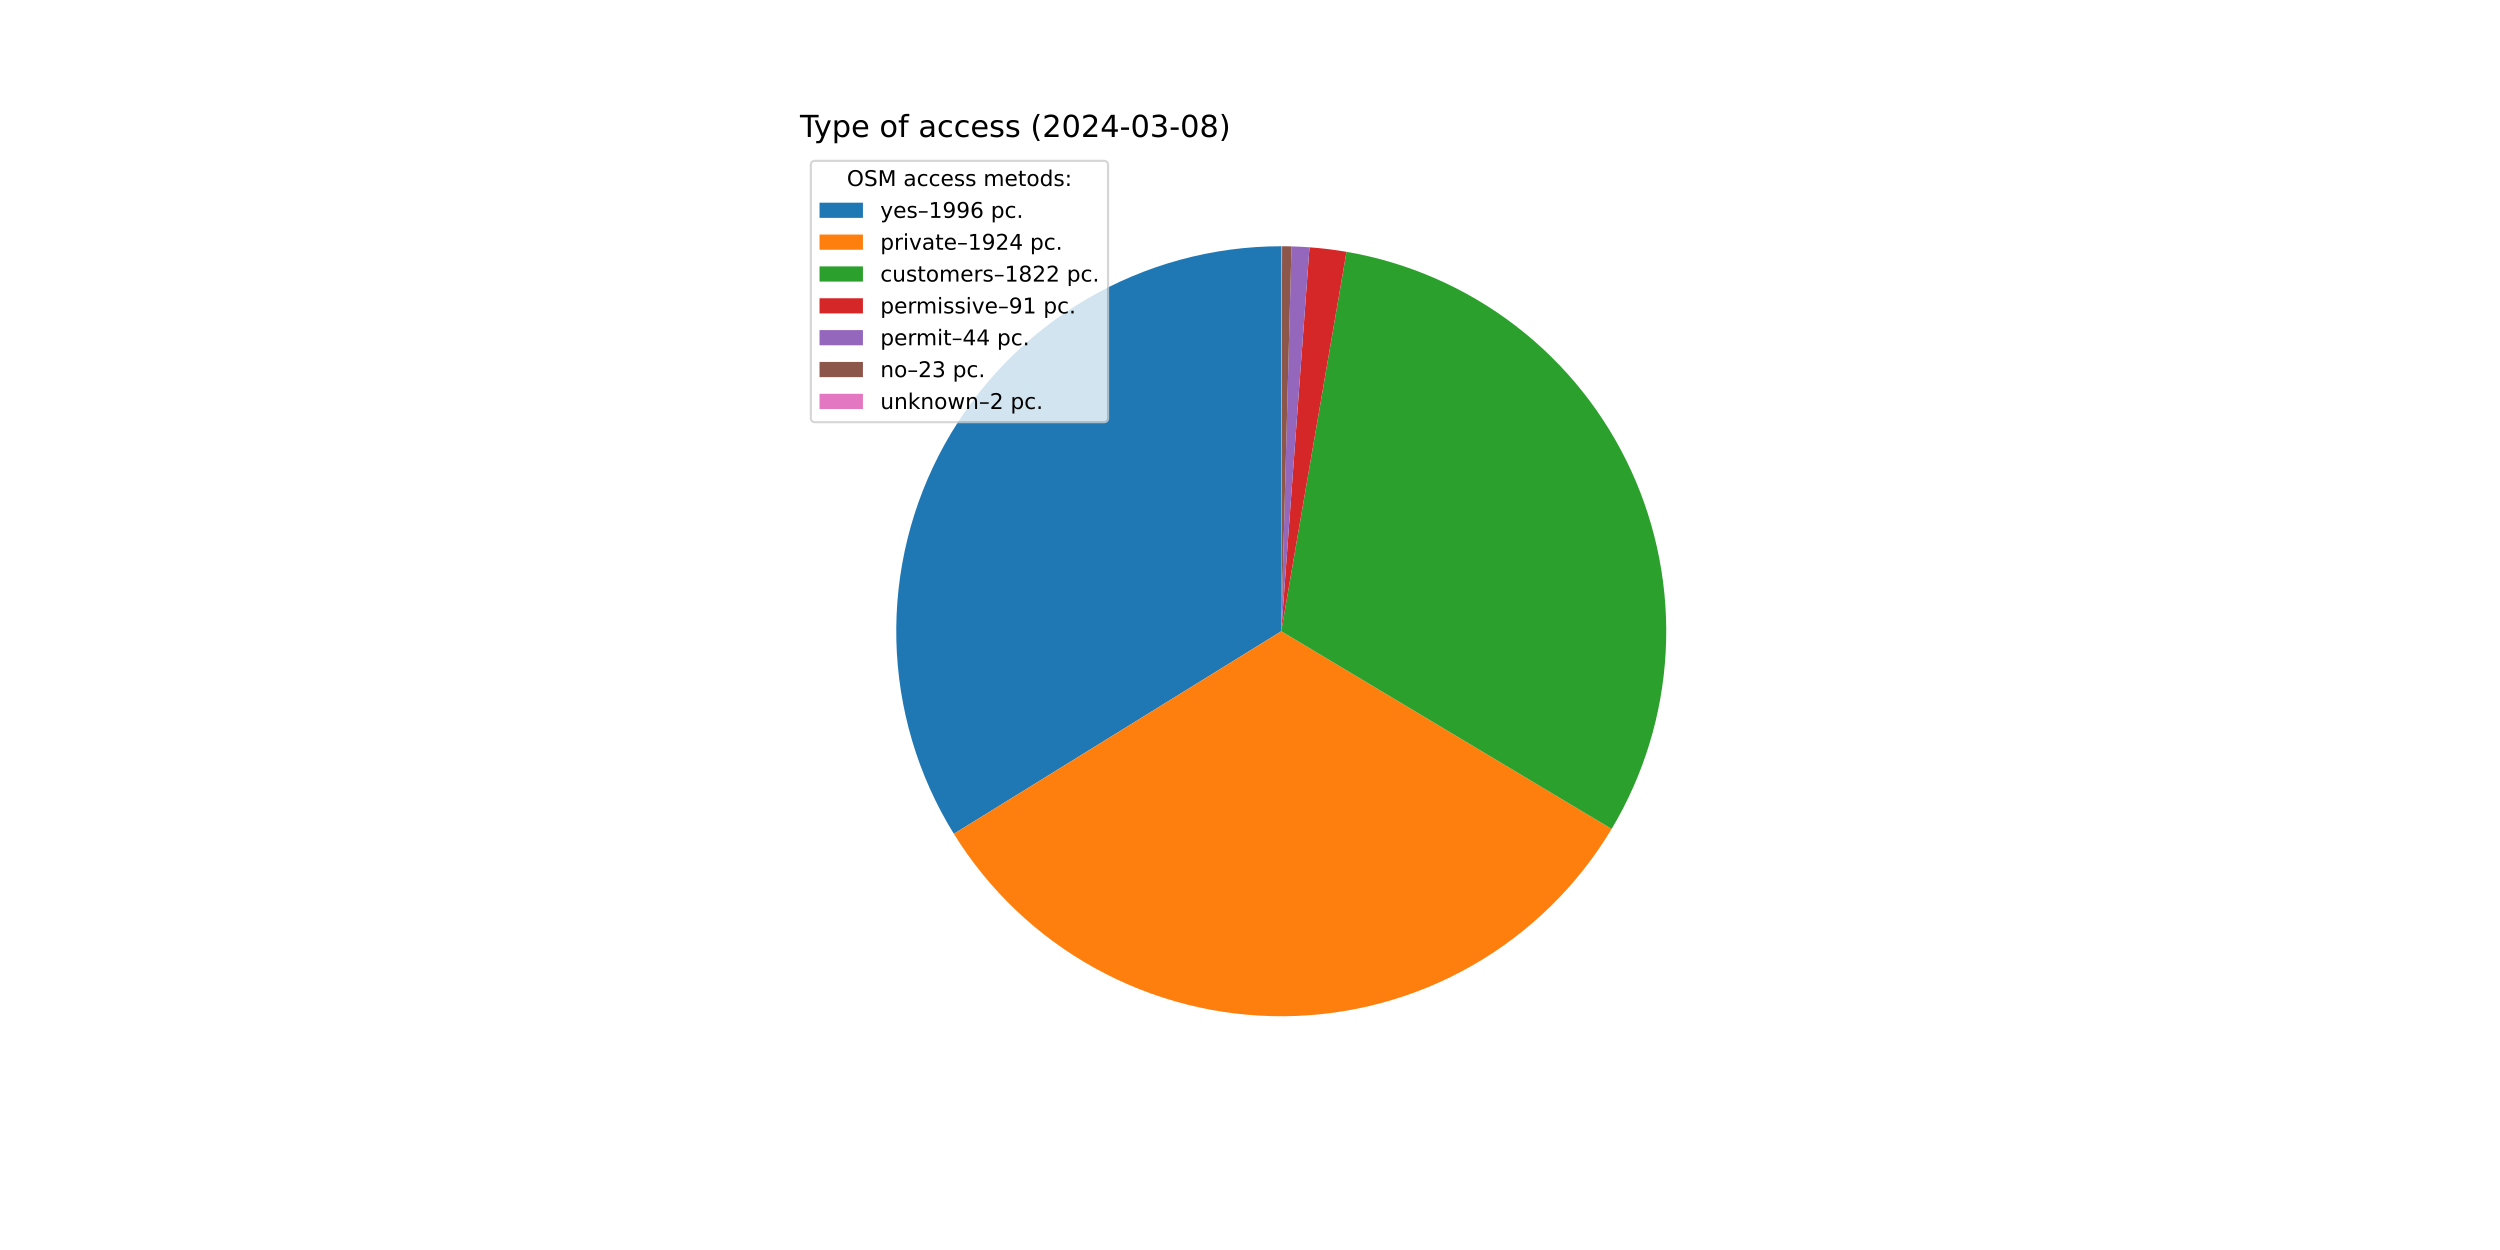
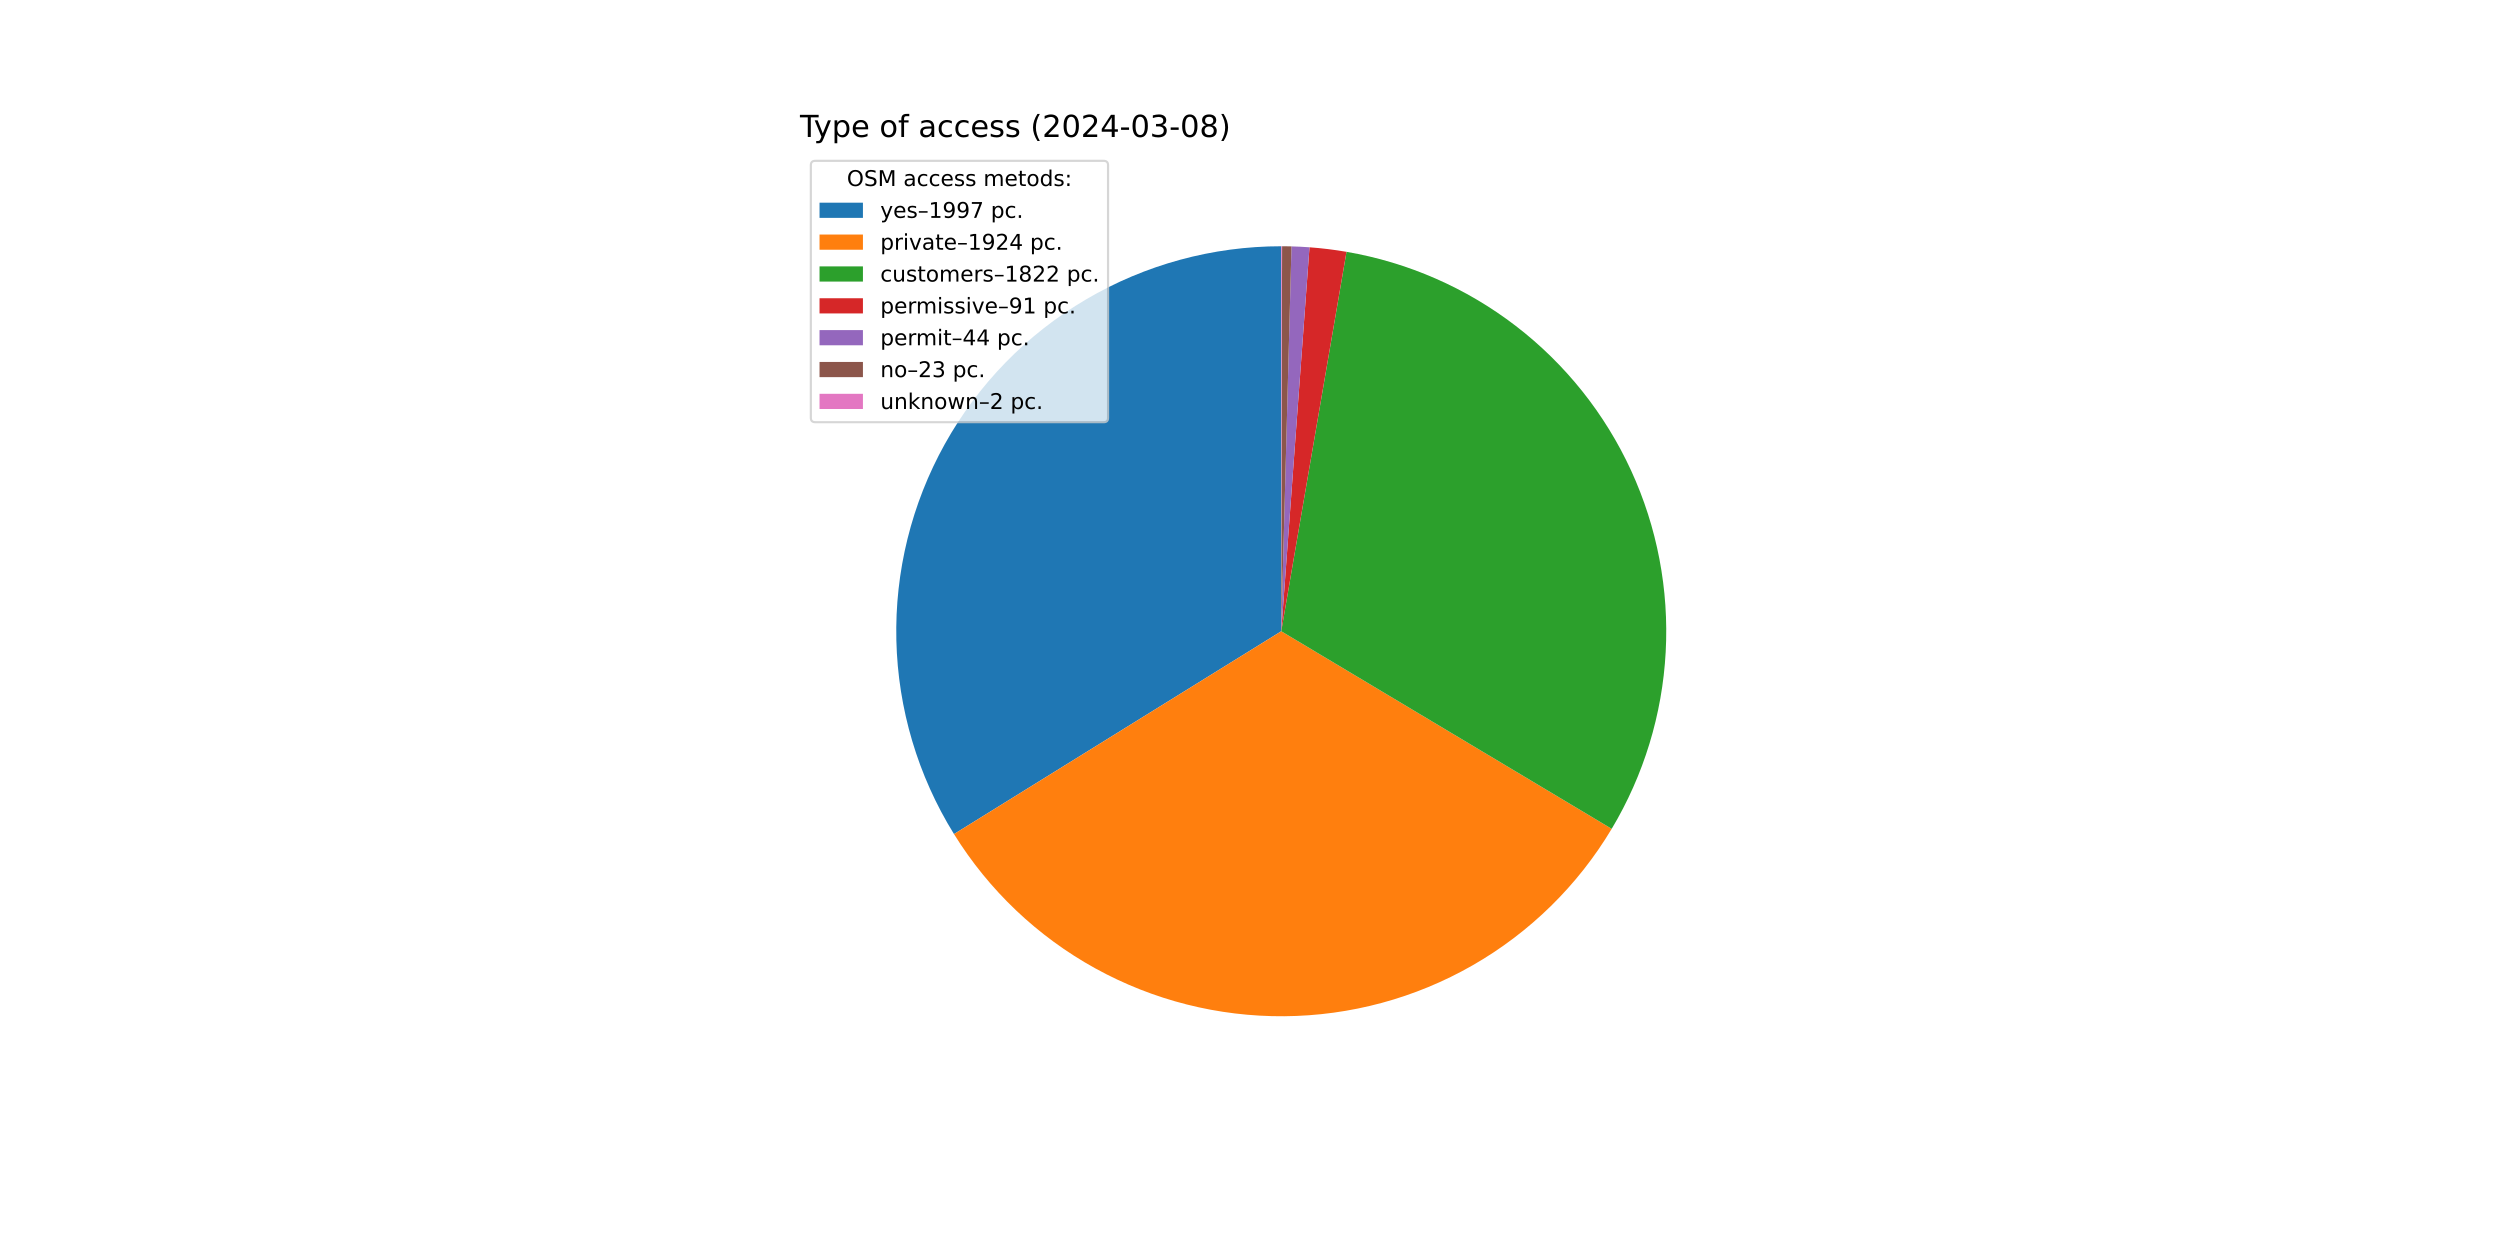
<svg xmlns="http://www.w3.org/2000/svg" xmlns:xlink="http://www.w3.org/1999/xlink" width="1152pt" height="576pt" viewBox="0 0 1152 576" version="1.1">
  <defs>
    <style type="text/css">*{stroke-linejoin: round; stroke-linecap: butt}</style>
  </defs>
  <g id="figure_1">
    <g id="patch_1">
      <path d="M 0 576  L 1152 576  L 1152 0  L 0 0  z " style="fill: #ffffff" />
    </g>
    <g id="axes_1">
      <g id="patch_2">
-         <path d="M 590.4 113.472  C 558.802 113.472 527.77 121.914 500.526 137.921  C 473.283 153.929 450.804 176.928 435.425 204.531  C 420.045 232.133 412.315 263.35 413.038 294.94  C 413.762 326.53 422.912 357.361 439.538 384.231  L 590.4 290.88  z " style="fill: #1f77b4" />
+         <path d="M 590.4 113.472  C 558.791 113.472 527.749 121.92 500.499 137.937  C 473.25 153.955 450.769 176.968 435.394 204.585  C 420.019 232.203 412.301 263.434 413.041 295.034  C 413.781 326.634 422.953 357.47 439.604 384.337  L 590.4 290.88  z " style="fill: #1f77b4" />
      </g>
      <g id="patch_3">
-         <path d="M 439.538 384.231  C 455.559 410.121 477.977 431.456 504.629 446.176  C 531.28 460.896 561.277 468.51 591.722 468.283  C 622.167 468.056 652.047 459.996 678.476 444.881  C 704.905 429.765 727.003 408.098 742.636 381.972  L 590.4 290.88  z " style="fill: #ff7f0e" />
+         <path d="M 439.604 384.337  C 455.64 410.211 478.069 431.528 504.725 446.229  C 531.38 460.93 561.376 468.525 591.816 468.282  C 622.256 468.039 652.127 459.966 678.545 444.841  C 704.962 429.717 727.048 408.045 742.669 381.918  L 590.4 290.88  z " style="fill: #ff7f0e" />
      </g>
      <g id="patch_4">
-         <path d="M 742.636 381.972  C 757.432 357.245 765.983 329.281 767.547 300.507  C 769.11 271.734 763.64 243.008 751.612 216.823  C 739.583 190.638 721.353 167.774 698.505 150.214  C 675.657 132.655 648.872 120.924 620.473 116.039  L 590.4 290.88  z " style="fill: #2ca02c" />
+         <path d="M 742.669 381.918  C 757.453 357.189 765.994 329.228 767.549 300.459  C 769.105 271.69 763.629 242.97 751.597 216.792  C 739.565 190.614 721.336 167.756 698.49 150.202  C 675.644 132.649 648.862 120.922 620.468 116.039  L 590.4 290.88  z " style="fill: #2ca02c" />
      </g>
      <g id="patch_5">
-         <path d="M 620.473 116.039  C 617.65 115.554 614.815 115.137 611.972 114.788  C 609.128 114.44 606.277 114.161 603.42 113.95  L 590.4 290.88  z " style="fill: #d62728" />
+         <path d="M 620.468 116.039  C 617.645 115.553 614.811 115.136 611.968 114.788  C 609.125 114.44 606.274 114.16 603.418 113.95  L 590.4 290.88  z " style="fill: #d62728" />
      </g>
      <g id="patch_6">
-         <path d="M 603.42 113.95  C 602.039 113.849 600.656 113.763 599.273 113.694  C 597.89 113.625 596.506 113.572 595.121 113.535  L 590.4 290.88  z " style="fill: #9467bd" />
+         <path d="M 603.418 113.95  C 602.037 113.849 600.655 113.763 599.272 113.694  C 597.888 113.625 596.505 113.572 595.12 113.535  L 590.4 290.88  z " style="fill: #9467bd" />
      </g>
      <g id="patch_7">
-         <path d="M 595.121 113.535  C 594.397 113.516 593.674 113.501 592.95 113.49  C 592.226 113.48 591.502 113.474 590.778 113.472  L 590.4 290.88  z " style="fill: #8c564b" />
+         <path d="M 595.12 113.535  C 594.397 113.516 593.673 113.501 592.949 113.49  C 592.225 113.48 591.502 113.474 590.778 113.472  L 590.4 290.88  z " style="fill: #8c564b" />
      </g>
      <g id="patch_8">
        <path d="M 590.778 113.472  C 590.715 113.472 590.652 113.472 590.589 113.472  C 590.526 113.472 590.463 113.472 590.4 113.472  L 590.4 290.88  z " style="fill: #e377c2" />
      </g>
      <g id="matplotlib.axis_1" />
      <g id="matplotlib.axis_2" />
      <g id="text_1">
        <g transform="translate(368.64 63.12) scale(0.14 -0.14)">
          <defs>
            <path id="DejaVuSans-54" d="M -19 4666  L 3928 4666  L 3928 4134  L 2272 4134  L 2272 0  L 1638 0  L 1638 4134  L -19 4134  L -19 4666  z " transform="scale(0.015625)" />
            <path id="DejaVuSans-79" d="M 2059 -325  Q 1816 -950 1584 -1140  Q 1353 -1331 966 -1331  L 506 -1331  L 506 -850  L 844 -850  Q 1081 -850 1212 -737  Q 1344 -625 1503 -206  L 1606 56  L 191 3500  L 800 3500  L 1894 763  L 2988 3500  L 3597 3500  L 2059 -325  z " transform="scale(0.015625)" />
            <path id="DejaVuSans-70" d="M 1159 525  L 1159 -1331  L 581 -1331  L 581 3500  L 1159 3500  L 1159 2969  Q 1341 3281 1617 3432  Q 1894 3584 2278 3584  Q 2916 3584 3314 3078  Q 3713 2572 3713 1747  Q 3713 922 3314 415  Q 2916 -91 2278 -91  Q 1894 -91 1617 61  Q 1341 213 1159 525  z M 3116 1747  Q 3116 2381 2855 2742  Q 2594 3103 2138 3103  Q 1681 3103 1420 2742  Q 1159 2381 1159 1747  Q 1159 1113 1420 752  Q 1681 391 2138 391  Q 2594 391 2855 752  Q 3116 1113 3116 1747  z " transform="scale(0.015625)" />
            <path id="DejaVuSans-65" d="M 3597 1894  L 3597 1613  L 953 1613  Q 991 1019 1311 708  Q 1631 397 2203 397  Q 2534 397 2845 478  Q 3156 559 3463 722  L 3463 178  Q 3153 47 2828 -22  Q 2503 -91 2169 -91  Q 1331 -91 842 396  Q 353 884 353 1716  Q 353 2575 817 3079  Q 1281 3584 2069 3584  Q 2775 3584 3186 3129  Q 3597 2675 3597 1894  z M 3022 2063  Q 3016 2534 2758 2815  Q 2500 3097 2075 3097  Q 1594 3097 1305 2825  Q 1016 2553 972 2059  L 3022 2063  z " transform="scale(0.015625)" />
            <path id="DejaVuSans-20" transform="scale(0.015625)" />
            <path id="DejaVuSans-6f" d="M 1959 3097  Q 1497 3097 1228 2736  Q 959 2375 959 1747  Q 959 1119 1226 758  Q 1494 397 1959 397  Q 2419 397 2687 759  Q 2956 1122 2956 1747  Q 2956 2369 2687 2733  Q 2419 3097 1959 3097  z M 1959 3584  Q 2709 3584 3137 3096  Q 3566 2609 3566 1747  Q 3566 888 3137 398  Q 2709 -91 1959 -91  Q 1206 -91 779 398  Q 353 888 353 1747  Q 353 2609 779 3096  Q 1206 3584 1959 3584  z " transform="scale(0.015625)" />
            <path id="DejaVuSans-66" d="M 2375 4863  L 2375 4384  L 1825 4384  Q 1516 4384 1395 4259  Q 1275 4134 1275 3809  L 1275 3500  L 2222 3500  L 2222 3053  L 1275 3053  L 1275 0  L 697 0  L 697 3053  L 147 3053  L 147 3500  L 697 3500  L 697 3744  Q 697 4328 969 4595  Q 1241 4863 1831 4863  L 2375 4863  z " transform="scale(0.015625)" />
            <path id="DejaVuSans-61" d="M 2194 1759  Q 1497 1759 1228 1600  Q 959 1441 959 1056  Q 959 750 1161 570  Q 1363 391 1709 391  Q 2188 391 2477 730  Q 2766 1069 2766 1631  L 2766 1759  L 2194 1759  z M 3341 1997  L 3341 0  L 2766 0  L 2766 531  Q 2569 213 2275 61  Q 1981 -91 1556 -91  Q 1019 -91 701 211  Q 384 513 384 1019  Q 384 1609 779 1909  Q 1175 2209 1959 2209  L 2766 2209  L 2766 2266  Q 2766 2663 2505 2880  Q 2244 3097 1772 3097  Q 1472 3097 1187 3025  Q 903 2953 641 2809  L 641 3341  Q 956 3463 1253 3523  Q 1550 3584 1831 3584  Q 2591 3584 2966 3190  Q 3341 2797 3341 1997  z " transform="scale(0.015625)" />
            <path id="DejaVuSans-63" d="M 3122 3366  L 3122 2828  Q 2878 2963 2633 3030  Q 2388 3097 2138 3097  Q 1578 3097 1268 2742  Q 959 2388 959 1747  Q 959 1106 1268 751  Q 1578 397 2138 397  Q 2388 397 2633 464  Q 2878 531 3122 666  L 3122 134  Q 2881 22 2623 -34  Q 2366 -91 2075 -91  Q 1284 -91 818 406  Q 353 903 353 1747  Q 353 2603 823 3093  Q 1294 3584 2113 3584  Q 2378 3584 2631 3529  Q 2884 3475 3122 3366  z " transform="scale(0.015625)" />
            <path id="DejaVuSans-73" d="M 2834 3397  L 2834 2853  Q 2591 2978 2328 3040  Q 2066 3103 1784 3103  Q 1356 3103 1142 2972  Q 928 2841 928 2578  Q 928 2378 1081 2264  Q 1234 2150 1697 2047  L 1894 2003  Q 2506 1872 2764 1633  Q 3022 1394 3022 966  Q 3022 478 2636 193  Q 2250 -91 1575 -91  Q 1294 -91 989 -36  Q 684 19 347 128  L 347 722  Q 666 556 975 473  Q 1284 391 1588 391  Q 1994 391 2212 530  Q 2431 669 2431 922  Q 2431 1156 2273 1281  Q 2116 1406 1581 1522  L 1381 1569  Q 847 1681 609 1914  Q 372 2147 372 2553  Q 372 3047 722 3315  Q 1072 3584 1716 3584  Q 2034 3584 2315 3537  Q 2597 3491 2834 3397  z " transform="scale(0.015625)" />
            <path id="DejaVuSans-28" d="M 1984 4856  Q 1566 4138 1362 3434  Q 1159 2731 1159 2009  Q 1159 1288 1364 580  Q 1569 -128 1984 -844  L 1484 -844  Q 1016 -109 783 600  Q 550 1309 550 2009  Q 550 2706 781 3412  Q 1013 4119 1484 4856  L 1984 4856  z " transform="scale(0.015625)" />
            <path id="DejaVuSans-32" d="M 1228 531  L 3431 531  L 3431 0  L 469 0  L 469 531  Q 828 903 1448 1529  Q 2069 2156 2228 2338  Q 2531 2678 2651 2914  Q 2772 3150 2772 3378  Q 2772 3750 2511 3984  Q 2250 4219 1831 4219  Q 1534 4219 1204 4116  Q 875 4013 500 3803  L 500 4441  Q 881 4594 1212 4672  Q 1544 4750 1819 4750  Q 2544 4750 2975 4387  Q 3406 4025 3406 3419  Q 3406 3131 3298 2873  Q 3191 2616 2906 2266  Q 2828 2175 2409 1742  Q 1991 1309 1228 531  z " transform="scale(0.015625)" />
            <path id="DejaVuSans-30" d="M 2034 4250  Q 1547 4250 1301 3770  Q 1056 3291 1056 2328  Q 1056 1369 1301 889  Q 1547 409 2034 409  Q 2525 409 2770 889  Q 3016 1369 3016 2328  Q 3016 3291 2770 3770  Q 2525 4250 2034 4250  z M 2034 4750  Q 2819 4750 3233 4129  Q 3647 3509 3647 2328  Q 3647 1150 3233 529  Q 2819 -91 2034 -91  Q 1250 -91 836 529  Q 422 1150 422 2328  Q 422 3509 836 4129  Q 1250 4750 2034 4750  z " transform="scale(0.015625)" />
            <path id="DejaVuSans-34" d="M 2419 4116  L 825 1625  L 2419 1625  L 2419 4116  z M 2253 4666  L 3047 4666  L 3047 1625  L 3713 1625  L 3713 1100  L 3047 1100  L 3047 0  L 2419 0  L 2419 1100  L 313 1100  L 313 1709  L 2253 4666  z " transform="scale(0.015625)" />
            <path id="DejaVuSans-2d" d="M 313 2009  L 1997 2009  L 1997 1497  L 313 1497  L 313 2009  z " transform="scale(0.015625)" />
            <path id="DejaVuSans-33" d="M 2597 2516  Q 3050 2419 3304 2112  Q 3559 1806 3559 1356  Q 3559 666 3084 287  Q 2609 -91 1734 -91  Q 1441 -91 1130 -33  Q 819 25 488 141  L 488 750  Q 750 597 1062 519  Q 1375 441 1716 441  Q 2309 441 2620 675  Q 2931 909 2931 1356  Q 2931 1769 2642 2001  Q 2353 2234 1838 2234  L 1294 2234  L 1294 2753  L 1863 2753  Q 2328 2753 2575 2939  Q 2822 3125 2822 3475  Q 2822 3834 2567 4026  Q 2313 4219 1838 4219  Q 1578 4219 1281 4162  Q 984 4106 628 3988  L 628 4550  Q 988 4650 1302 4700  Q 1616 4750 1894 4750  Q 2613 4750 3031 4423  Q 3450 4097 3450 3541  Q 3450 3153 3228 2886  Q 3006 2619 2597 2516  z " transform="scale(0.015625)" />
            <path id="DejaVuSans-38" d="M 2034 2216  Q 1584 2216 1326 1975  Q 1069 1734 1069 1313  Q 1069 891 1326 650  Q 1584 409 2034 409  Q 2484 409 2743 651  Q 3003 894 3003 1313  Q 3003 1734 2745 1975  Q 2488 2216 2034 2216  z M 1403 2484  Q 997 2584 770 2862  Q 544 3141 544 3541  Q 544 4100 942 4425  Q 1341 4750 2034 4750  Q 2731 4750 3128 4425  Q 3525 4100 3525 3541  Q 3525 3141 3298 2862  Q 3072 2584 2669 2484  Q 3125 2378 3379 2068  Q 3634 1759 3634 1313  Q 3634 634 3220 271  Q 2806 -91 2034 -91  Q 1263 -91 848 271  Q 434 634 434 1313  Q 434 1759 690 2068  Q 947 2378 1403 2484  z M 1172 3481  Q 1172 3119 1398 2916  Q 1625 2713 2034 2713  Q 2441 2713 2670 2916  Q 2900 3119 2900 3481  Q 2900 3844 2670 4047  Q 2441 4250 2034 4250  Q 1625 4250 1398 4047  Q 1172 3844 1172 3481  z " transform="scale(0.015625)" />
            <path id="DejaVuSans-29" d="M 513 4856  L 1013 4856  Q 1481 4119 1714 3412  Q 1947 2706 1947 2009  Q 1947 1309 1714 600  Q 1481 -109 1013 -844  L 513 -844  Q 928 -128 1133 580  Q 1338 1288 1338 2009  Q 1338 2731 1133 3434  Q 928 4138 513 4856  z " transform="scale(0.015625)" />
          </defs>
          <use xlink:href="#DejaVuSans-54" />
          <use xlink:href="#DejaVuSans-79" x="45.459" />
          <use xlink:href="#DejaVuSans-70" x="104.639" />
          <use xlink:href="#DejaVuSans-65" x="168.115" />
          <use xlink:href="#DejaVuSans-20" x="229.639" />
          <use xlink:href="#DejaVuSans-6f" x="261.426" />
          <use xlink:href="#DejaVuSans-66" x="322.607" />
          <use xlink:href="#DejaVuSans-20" x="357.812" />
          <use xlink:href="#DejaVuSans-61" x="389.6" />
          <use xlink:href="#DejaVuSans-63" x="450.879" />
          <use xlink:href="#DejaVuSans-63" x="505.859" />
          <use xlink:href="#DejaVuSans-65" x="560.84" />
          <use xlink:href="#DejaVuSans-73" x="622.363" />
          <use xlink:href="#DejaVuSans-73" x="674.463" />
          <use xlink:href="#DejaVuSans-20" x="726.562" />
          <use xlink:href="#DejaVuSans-28" x="758.35" />
          <use xlink:href="#DejaVuSans-32" x="797.363" />
          <use xlink:href="#DejaVuSans-30" x="860.986" />
          <use xlink:href="#DejaVuSans-32" x="924.609" />
          <use xlink:href="#DejaVuSans-34" x="988.232" />
          <use xlink:href="#DejaVuSans-2d" x="1051.855" />
          <use xlink:href="#DejaVuSans-30" x="1087.939" />
          <use xlink:href="#DejaVuSans-33" x="1151.562" />
          <use xlink:href="#DejaVuSans-2d" x="1215.186" />
          <use xlink:href="#DejaVuSans-30" x="1251.27" />
          <use xlink:href="#DejaVuSans-38" x="1314.893" />
          <use xlink:href="#DejaVuSans-29" x="1378.516" />
        </g>
      </g>
      <g id="legend_1">
        <g id="patch_9">
          <path d="M 375.64 194.545  L 508.592 194.545  Q 510.592 194.545 510.592 192.545  L 510.592 76.12  Q 510.592 74.12 508.592 74.12  L 375.64 74.12  Q 373.64 74.12 373.64 76.12  L 373.64 192.545  Q 373.64 194.545 375.64 194.545  z " style="fill: #ffffff; opacity: 0.8; stroke: #cccccc; stroke-linejoin: miter" />
        </g>
        <g id="text_2">
          <g transform="translate(390.2353 85.71844) scale(0.1 -0.1)">
            <defs>
              <path id="DejaVuSans-4f" d="M 2522 4238  Q 1834 4238 1429 3725  Q 1025 3213 1025 2328  Q 1025 1447 1429 934  Q 1834 422 2522 422  Q 3209 422 3611 934  Q 4013 1447 4013 2328  Q 4013 3213 3611 3725  Q 3209 4238 2522 4238  z M 2522 4750  Q 3503 4750 4090 4092  Q 4678 3434 4678 2328  Q 4678 1225 4090 567  Q 3503 -91 2522 -91  Q 1538 -91 948 565  Q 359 1222 359 2328  Q 359 3434 948 4092  Q 1538 4750 2522 4750  z " transform="scale(0.015625)" />
              <path id="DejaVuSans-53" d="M 3425 4513  L 3425 3897  Q 3066 4069 2747 4153  Q 2428 4238 2131 4238  Q 1616 4238 1336 4038  Q 1056 3838 1056 3469  Q 1056 3159 1242 3001  Q 1428 2844 1947 2747  L 2328 2669  Q 3034 2534 3370 2195  Q 3706 1856 3706 1288  Q 3706 609 3251 259  Q 2797 -91 1919 -91  Q 1588 -91 1214 -16  Q 841 59 441 206  L 441 856  Q 825 641 1194 531  Q 1563 422 1919 422  Q 2459 422 2753 634  Q 3047 847 3047 1241  Q 3047 1584 2836 1778  Q 2625 1972 2144 2069  L 1759 2144  Q 1053 2284 737 2584  Q 422 2884 422 3419  Q 422 4038 858 4394  Q 1294 4750 2059 4750  Q 2388 4750 2728 4690  Q 3069 4631 3425 4513  z " transform="scale(0.015625)" />
              <path id="DejaVuSans-4d" d="M 628 4666  L 1569 4666  L 2759 1491  L 3956 4666  L 4897 4666  L 4897 0  L 4281 0  L 4281 4097  L 3078 897  L 2444 897  L 1241 4097  L 1241 0  L 628 0  L 628 4666  z " transform="scale(0.015625)" />
              <path id="DejaVuSans-6d" d="M 3328 2828  Q 3544 3216 3844 3400  Q 4144 3584 4550 3584  Q 5097 3584 5394 3201  Q 5691 2819 5691 2113  L 5691 0  L 5113 0  L 5113 2094  Q 5113 2597 4934 2840  Q 4756 3084 4391 3084  Q 3944 3084 3684 2787  Q 3425 2491 3425 1978  L 3425 0  L 2847 0  L 2847 2094  Q 2847 2600 2669 2842  Q 2491 3084 2119 3084  Q 1678 3084 1418 2786  Q 1159 2488 1159 1978  L 1159 0  L 581 0  L 581 3500  L 1159 3500  L 1159 2956  Q 1356 3278 1631 3431  Q 1906 3584 2284 3584  Q 2666 3584 2933 3390  Q 3200 3197 3328 2828  z " transform="scale(0.015625)" />
              <path id="DejaVuSans-74" d="M 1172 4494  L 1172 3500  L 2356 3500  L 2356 3053  L 1172 3053  L 1172 1153  Q 1172 725 1289 603  Q 1406 481 1766 481  L 2356 481  L 2356 0  L 1766 0  Q 1100 0 847 248  Q 594 497 594 1153  L 594 3053  L 172 3053  L 172 3500  L 594 3500  L 594 4494  L 1172 4494  z " transform="scale(0.015625)" />
              <path id="DejaVuSans-64" d="M 2906 2969  L 2906 4863  L 3481 4863  L 3481 0  L 2906 0  L 2906 525  Q 2725 213 2448 61  Q 2172 -91 1784 -91  Q 1150 -91 751 415  Q 353 922 353 1747  Q 353 2572 751 3078  Q 1150 3584 1784 3584  Q 2172 3584 2448 3432  Q 2725 3281 2906 2969  z M 947 1747  Q 947 1113 1208 752  Q 1469 391 1925 391  Q 2381 391 2643 752  Q 2906 1113 2906 1747  Q 2906 2381 2643 2742  Q 2381 3103 1925 3103  Q 1469 3103 1208 2742  Q 947 2381 947 1747  z " transform="scale(0.015625)" />
              <path id="DejaVuSans-3a" d="M 750 794  L 1409 794  L 1409 0  L 750 0  L 750 794  z M 750 3309  L 1409 3309  L 1409 2516  L 750 2516  L 750 3309  z " transform="scale(0.015625)" />
            </defs>
            <use xlink:href="#DejaVuSans-4f" />
            <use xlink:href="#DejaVuSans-53" x="78.711" />
            <use xlink:href="#DejaVuSans-4d" x="142.188" />
            <use xlink:href="#DejaVuSans-20" x="228.467" />
            <use xlink:href="#DejaVuSans-61" x="260.254" />
            <use xlink:href="#DejaVuSans-63" x="321.533" />
            <use xlink:href="#DejaVuSans-63" x="376.514" />
            <use xlink:href="#DejaVuSans-65" x="431.494" />
            <use xlink:href="#DejaVuSans-73" x="493.018" />
            <use xlink:href="#DejaVuSans-73" x="545.117" />
            <use xlink:href="#DejaVuSans-20" x="597.217" />
            <use xlink:href="#DejaVuSans-6d" x="629.004" />
            <use xlink:href="#DejaVuSans-65" x="726.416" />
            <use xlink:href="#DejaVuSans-74" x="787.939" />
            <use xlink:href="#DejaVuSans-6f" x="827.148" />
            <use xlink:href="#DejaVuSans-64" x="888.33" />
            <use xlink:href="#DejaVuSans-73" x="951.807" />
            <use xlink:href="#DejaVuSans-3a" x="1003.906" />
          </g>
        </g>
        <g id="patch_10">
          <path d="M 377.64 100.397  L 397.64 100.397  L 397.64 93.397  L 377.64 93.397  z " style="fill: #1f77b4" />
        </g>
        <g id="text_3">
          <g transform="translate(405.64 100.3966) scale(0.1 -0.1)">
            <defs>
              <path id="DejaVuSans-2013" d="M 313 1978  L 2888 1978  L 2888 1528  L 313 1528  L 313 1978  z " transform="scale(0.015625)" />
              <path id="DejaVuSans-31" d="M 794 531  L 1825 531  L 1825 4091  L 703 3866  L 703 4441  L 1819 4666  L 2450 4666  L 2450 531  L 3481 531  L 3481 0  L 794 0  L 794 531  z " transform="scale(0.015625)" />
              <path id="DejaVuSans-39" d="M 703 97  L 703 672  Q 941 559 1184 500  Q 1428 441 1663 441  Q 2288 441 2617 861  Q 2947 1281 2994 2138  Q 2813 1869 2534 1725  Q 2256 1581 1919 1581  Q 1219 1581 811 2004  Q 403 2428 403 3163  Q 403 3881 828 4315  Q 1253 4750 1959 4750  Q 2769 4750 3195 4129  Q 3622 3509 3622 2328  Q 3622 1225 3098 567  Q 2575 -91 1691 -91  Q 1453 -91 1209 -44  Q 966 3 703 97  z M 1959 2075  Q 2384 2075 2632 2365  Q 2881 2656 2881 3163  Q 2881 3666 2632 3958  Q 2384 4250 1959 4250  Q 1534 4250 1286 3958  Q 1038 3666 1038 3163  Q 1038 2656 1286 2365  Q 1534 2075 1959 2075  z " transform="scale(0.015625)" />
-               <path id="DejaVuSans-36" d="M 2113 2584  Q 1688 2584 1439 2293  Q 1191 2003 1191 1497  Q 1191 994 1439 701  Q 1688 409 2113 409  Q 2538 409 2786 701  Q 3034 994 3034 1497  Q 3034 2003 2786 2293  Q 2538 2584 2113 2584  z M 3366 4563  L 3366 3988  Q 3128 4100 2886 4159  Q 2644 4219 2406 4219  Q 1781 4219 1451 3797  Q 1122 3375 1075 2522  Q 1259 2794 1537 2939  Q 1816 3084 2150 3084  Q 2853 3084 3261 2657  Q 3669 2231 3669 1497  Q 3669 778 3244 343  Q 2819 -91 2113 -91  Q 1303 -91 875 529  Q 447 1150 447 2328  Q 447 3434 972 4092  Q 1497 4750 2381 4750  Q 2619 4750 2861 4703  Q 3103 4656 3366 4563  z " transform="scale(0.015625)" />
+               <path id="DejaVuSans-37" d="M 525 4666  L 3525 4666  L 3525 4397  L 1831 0  L 1172 0  L 2766 4134  L 525 4134  L 525 4666  z " transform="scale(0.015625)" />
              <path id="DejaVuSans-2e" d="M 684 794  L 1344 794  L 1344 0  L 684 0  L 684 794  z " transform="scale(0.015625)" />
            </defs>
            <use xlink:href="#DejaVuSans-79" />
            <use xlink:href="#DejaVuSans-65" x="59.18" />
            <use xlink:href="#DejaVuSans-73" x="120.703" />
            <use xlink:href="#DejaVuSans-2013" x="172.803" />
            <use xlink:href="#DejaVuSans-31" x="222.803" />
            <use xlink:href="#DejaVuSans-39" x="286.426" />
            <use xlink:href="#DejaVuSans-39" x="350.049" />
-             <use xlink:href="#DejaVuSans-36" x="413.672" />
+             <use xlink:href="#DejaVuSans-37" x="413.672" />
            <use xlink:href="#DejaVuSans-20" x="477.295" />
            <use xlink:href="#DejaVuSans-70" x="509.082" />
            <use xlink:href="#DejaVuSans-63" x="572.559" />
            <use xlink:href="#DejaVuSans-2e" x="627.539" />
          </g>
        </g>
        <g id="patch_11">
          <path d="M 377.64 115.075  L 397.64 115.075  L 397.64 108.075  L 377.64 108.075  z " style="fill: #ff7f0e" />
        </g>
        <g id="text_4">
          <g transform="translate(405.64 115.0747) scale(0.1 -0.1)">
            <defs>
              <path id="DejaVuSans-72" d="M 2631 2963  Q 2534 3019 2420 3045  Q 2306 3072 2169 3072  Q 1681 3072 1420 2755  Q 1159 2438 1159 1844  L 1159 0  L 581 0  L 581 3500  L 1159 3500  L 1159 2956  Q 1341 3275 1631 3429  Q 1922 3584 2338 3584  Q 2397 3584 2469 3576  Q 2541 3569 2628 3553  L 2631 2963  z " transform="scale(0.015625)" />
              <path id="DejaVuSans-69" d="M 603 3500  L 1178 3500  L 1178 0  L 603 0  L 603 3500  z M 603 4863  L 1178 4863  L 1178 4134  L 603 4134  L 603 4863  z " transform="scale(0.015625)" />
              <path id="DejaVuSans-76" d="M 191 3500  L 800 3500  L 1894 563  L 2988 3500  L 3597 3500  L 2284 0  L 1503 0  L 191 3500  z " transform="scale(0.015625)" />
            </defs>
            <use xlink:href="#DejaVuSans-70" />
            <use xlink:href="#DejaVuSans-72" x="63.477" />
            <use xlink:href="#DejaVuSans-69" x="104.59" />
            <use xlink:href="#DejaVuSans-76" x="132.373" />
            <use xlink:href="#DejaVuSans-61" x="191.553" />
            <use xlink:href="#DejaVuSans-74" x="252.832" />
            <use xlink:href="#DejaVuSans-65" x="292.041" />
            <use xlink:href="#DejaVuSans-2013" x="353.564" />
            <use xlink:href="#DejaVuSans-31" x="403.564" />
            <use xlink:href="#DejaVuSans-39" x="467.188" />
            <use xlink:href="#DejaVuSans-32" x="530.811" />
            <use xlink:href="#DejaVuSans-34" x="594.434" />
            <use xlink:href="#DejaVuSans-20" x="658.057" />
            <use xlink:href="#DejaVuSans-70" x="689.844" />
            <use xlink:href="#DejaVuSans-63" x="753.32" />
            <use xlink:href="#DejaVuSans-2e" x="808.301" />
          </g>
        </g>
        <g id="patch_12">
          <path d="M 377.64 129.753  L 397.64 129.753  L 397.64 122.753  L 377.64 122.753  z " style="fill: #2ca02c" />
        </g>
        <g id="text_5">
          <g transform="translate(405.64 129.7528) scale(0.1 -0.1)">
            <defs>
              <path id="DejaVuSans-75" d="M 544 1381  L 544 3500  L 1119 3500  L 1119 1403  Q 1119 906 1312 657  Q 1506 409 1894 409  Q 2359 409 2629 706  Q 2900 1003 2900 1516  L 2900 3500  L 3475 3500  L 3475 0  L 2900 0  L 2900 538  Q 2691 219 2414 64  Q 2138 -91 1772 -91  Q 1169 -91 856 284  Q 544 659 544 1381  z M 1991 3584  L 1991 3584  z " transform="scale(0.015625)" />
            </defs>
            <use xlink:href="#DejaVuSans-63" />
            <use xlink:href="#DejaVuSans-75" x="54.98" />
            <use xlink:href="#DejaVuSans-73" x="118.359" />
            <use xlink:href="#DejaVuSans-74" x="170.459" />
            <use xlink:href="#DejaVuSans-6f" x="209.668" />
            <use xlink:href="#DejaVuSans-6d" x="270.85" />
            <use xlink:href="#DejaVuSans-65" x="368.262" />
            <use xlink:href="#DejaVuSans-72" x="429.785" />
            <use xlink:href="#DejaVuSans-73" x="470.898" />
            <use xlink:href="#DejaVuSans-2013" x="522.998" />
            <use xlink:href="#DejaVuSans-31" x="572.998" />
            <use xlink:href="#DejaVuSans-38" x="636.621" />
            <use xlink:href="#DejaVuSans-32" x="700.244" />
            <use xlink:href="#DejaVuSans-32" x="763.867" />
            <use xlink:href="#DejaVuSans-20" x="827.49" />
            <use xlink:href="#DejaVuSans-70" x="859.277" />
            <use xlink:href="#DejaVuSans-63" x="922.754" />
            <use xlink:href="#DejaVuSans-2e" x="977.734" />
          </g>
        </g>
        <g id="patch_13">
          <path d="M 377.64 144.431  L 397.64 144.431  L 397.64 137.431  L 377.64 137.431  z " style="fill: #d62728" />
        </g>
        <g id="text_6">
          <g transform="translate(405.64 144.4309) scale(0.1 -0.1)">
            <use xlink:href="#DejaVuSans-70" />
            <use xlink:href="#DejaVuSans-65" x="63.477" />
            <use xlink:href="#DejaVuSans-72" x="125" />
            <use xlink:href="#DejaVuSans-6d" x="164.363" />
            <use xlink:href="#DejaVuSans-69" x="261.775" />
            <use xlink:href="#DejaVuSans-73" x="289.559" />
            <use xlink:href="#DejaVuSans-73" x="341.658" />
            <use xlink:href="#DejaVuSans-69" x="393.758" />
            <use xlink:href="#DejaVuSans-76" x="421.541" />
            <use xlink:href="#DejaVuSans-65" x="480.721" />
            <use xlink:href="#DejaVuSans-2013" x="542.244" />
            <use xlink:href="#DejaVuSans-39" x="592.244" />
            <use xlink:href="#DejaVuSans-31" x="655.867" />
            <use xlink:href="#DejaVuSans-20" x="719.49" />
            <use xlink:href="#DejaVuSans-70" x="751.277" />
            <use xlink:href="#DejaVuSans-63" x="814.754" />
            <use xlink:href="#DejaVuSans-2e" x="869.734" />
          </g>
        </g>
        <g id="patch_14">
          <path d="M 377.64 159.109  L 397.64 159.109  L 397.64 152.109  L 377.64 152.109  z " style="fill: #9467bd" />
        </g>
        <g id="text_7">
          <g transform="translate(405.64 159.1091) scale(0.1 -0.1)">
            <use xlink:href="#DejaVuSans-70" />
            <use xlink:href="#DejaVuSans-65" x="63.477" />
            <use xlink:href="#DejaVuSans-72" x="125" />
            <use xlink:href="#DejaVuSans-6d" x="164.363" />
            <use xlink:href="#DejaVuSans-69" x="261.775" />
            <use xlink:href="#DejaVuSans-74" x="289.559" />
            <use xlink:href="#DejaVuSans-2013" x="328.768" />
            <use xlink:href="#DejaVuSans-34" x="378.768" />
            <use xlink:href="#DejaVuSans-34" x="442.391" />
            <use xlink:href="#DejaVuSans-20" x="506.014" />
            <use xlink:href="#DejaVuSans-70" x="537.801" />
            <use xlink:href="#DejaVuSans-63" x="601.277" />
            <use xlink:href="#DejaVuSans-2e" x="656.258" />
          </g>
        </g>
        <g id="patch_15">
          <path d="M 377.64 173.787  L 397.64 173.787  L 397.64 166.787  L 377.64 166.787  z " style="fill: #8c564b" />
        </g>
        <g id="text_8">
          <g transform="translate(405.64 173.7872) scale(0.1 -0.1)">
            <defs>
              <path id="DejaVuSans-6e" d="M 3513 2113  L 3513 0  L 2938 0  L 2938 2094  Q 2938 2591 2744 2837  Q 2550 3084 2163 3084  Q 1697 3084 1428 2787  Q 1159 2491 1159 1978  L 1159 0  L 581 0  L 581 3500  L 1159 3500  L 1159 2956  Q 1366 3272 1645 3428  Q 1925 3584 2291 3584  Q 2894 3584 3203 3211  Q 3513 2838 3513 2113  z " transform="scale(0.015625)" />
            </defs>
            <use xlink:href="#DejaVuSans-6e" />
            <use xlink:href="#DejaVuSans-6f" x="63.379" />
            <use xlink:href="#DejaVuSans-2013" x="124.561" />
            <use xlink:href="#DejaVuSans-32" x="174.561" />
            <use xlink:href="#DejaVuSans-33" x="238.184" />
            <use xlink:href="#DejaVuSans-20" x="301.807" />
            <use xlink:href="#DejaVuSans-70" x="333.594" />
            <use xlink:href="#DejaVuSans-63" x="397.07" />
            <use xlink:href="#DejaVuSans-2e" x="452.051" />
          </g>
        </g>
        <g id="patch_16">
          <path d="M 377.64 188.465  L 397.64 188.465  L 397.64 181.465  L 377.64 181.465  z " style="fill: #e377c2" />
        </g>
        <g id="text_9">
          <g transform="translate(405.64 188.4653) scale(0.1 -0.1)">
            <defs>
              <path id="DejaVuSans-6b" d="M 581 4863  L 1159 4863  L 1159 1991  L 2875 3500  L 3609 3500  L 1753 1863  L 3688 0  L 2938 0  L 1159 1709  L 1159 0  L 581 0  L 581 4863  z " transform="scale(0.015625)" />
              <path id="DejaVuSans-77" d="M 269 3500  L 844 3500  L 1563 769  L 2278 3500  L 2956 3500  L 3675 769  L 4391 3500  L 4966 3500  L 4050 0  L 3372 0  L 2619 2869  L 1863 0  L 1184 0  L 269 3500  z " transform="scale(0.015625)" />
            </defs>
            <use xlink:href="#DejaVuSans-75" />
            <use xlink:href="#DejaVuSans-6e" x="63.379" />
            <use xlink:href="#DejaVuSans-6b" x="126.758" />
            <use xlink:href="#DejaVuSans-6e" x="184.668" />
            <use xlink:href="#DejaVuSans-6f" x="248.047" />
            <use xlink:href="#DejaVuSans-77" x="309.229" />
            <use xlink:href="#DejaVuSans-6e" x="391.016" />
            <use xlink:href="#DejaVuSans-2013" x="454.395" />
            <use xlink:href="#DejaVuSans-32" x="504.395" />
            <use xlink:href="#DejaVuSans-20" x="568.018" />
            <use xlink:href="#DejaVuSans-70" x="599.805" />
            <use xlink:href="#DejaVuSans-63" x="663.281" />
            <use xlink:href="#DejaVuSans-2e" x="718.262" />
          </g>
        </g>
      </g>
    </g>
  </g>
</svg>
